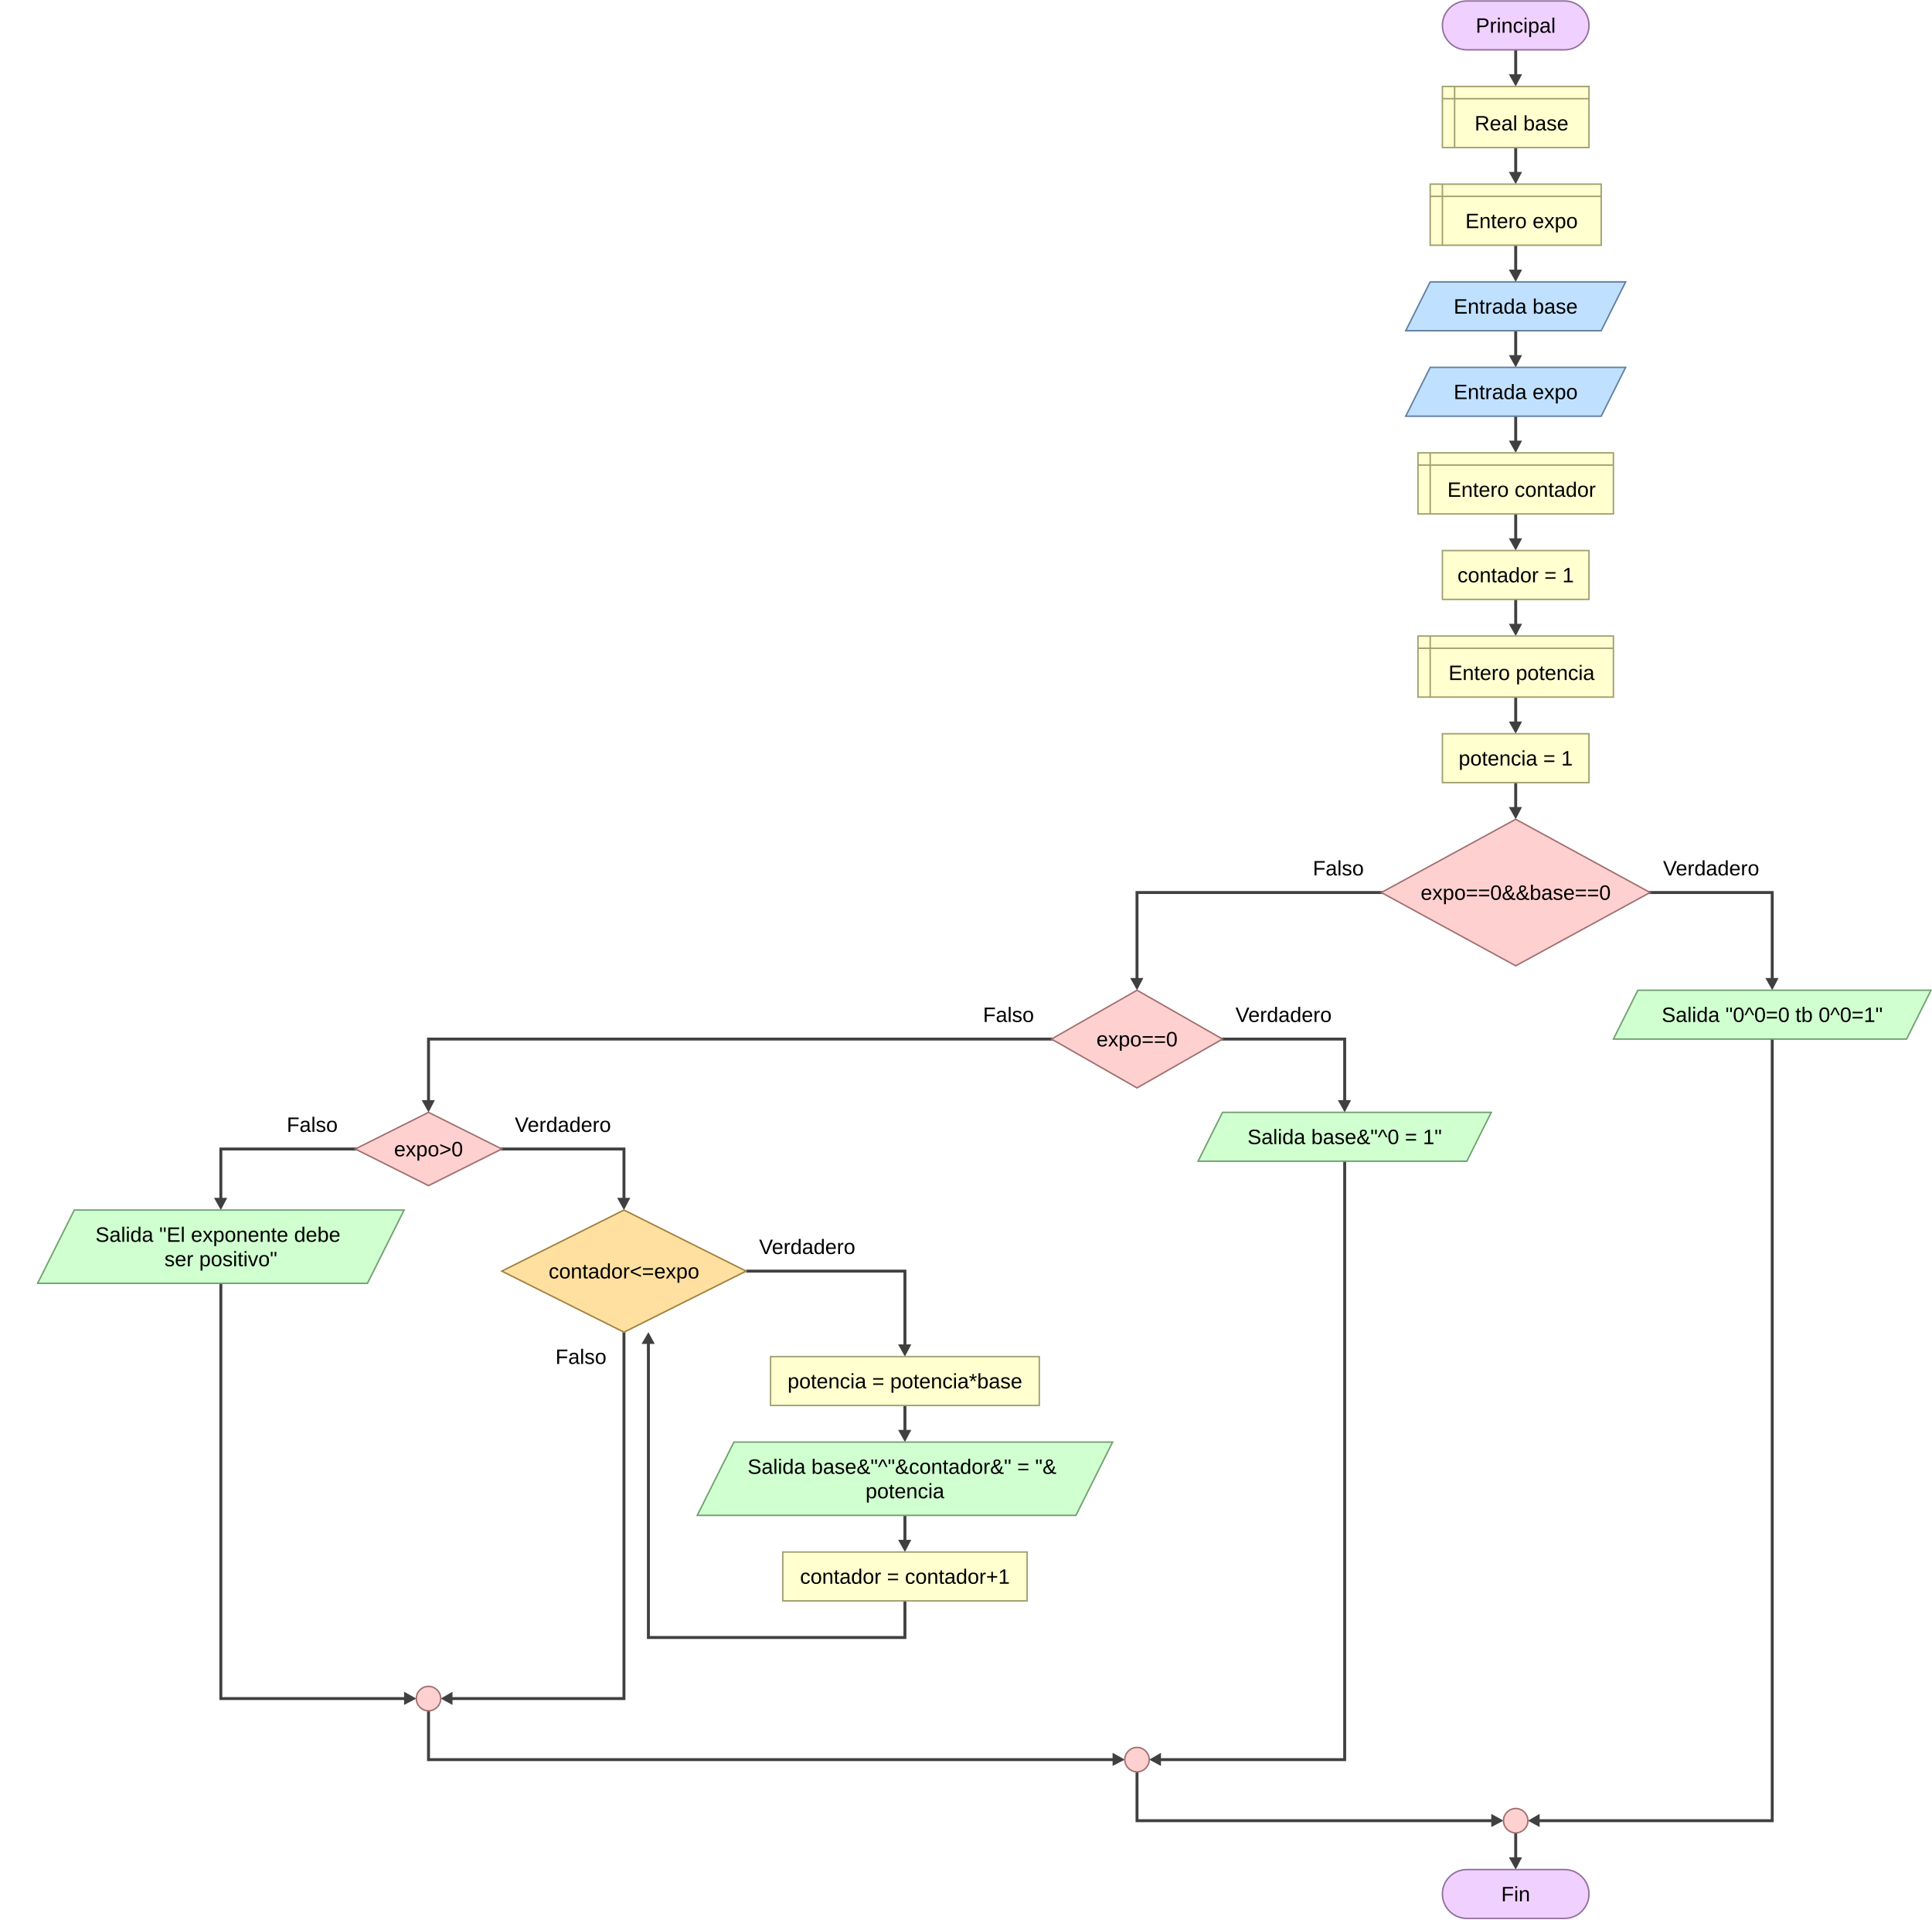
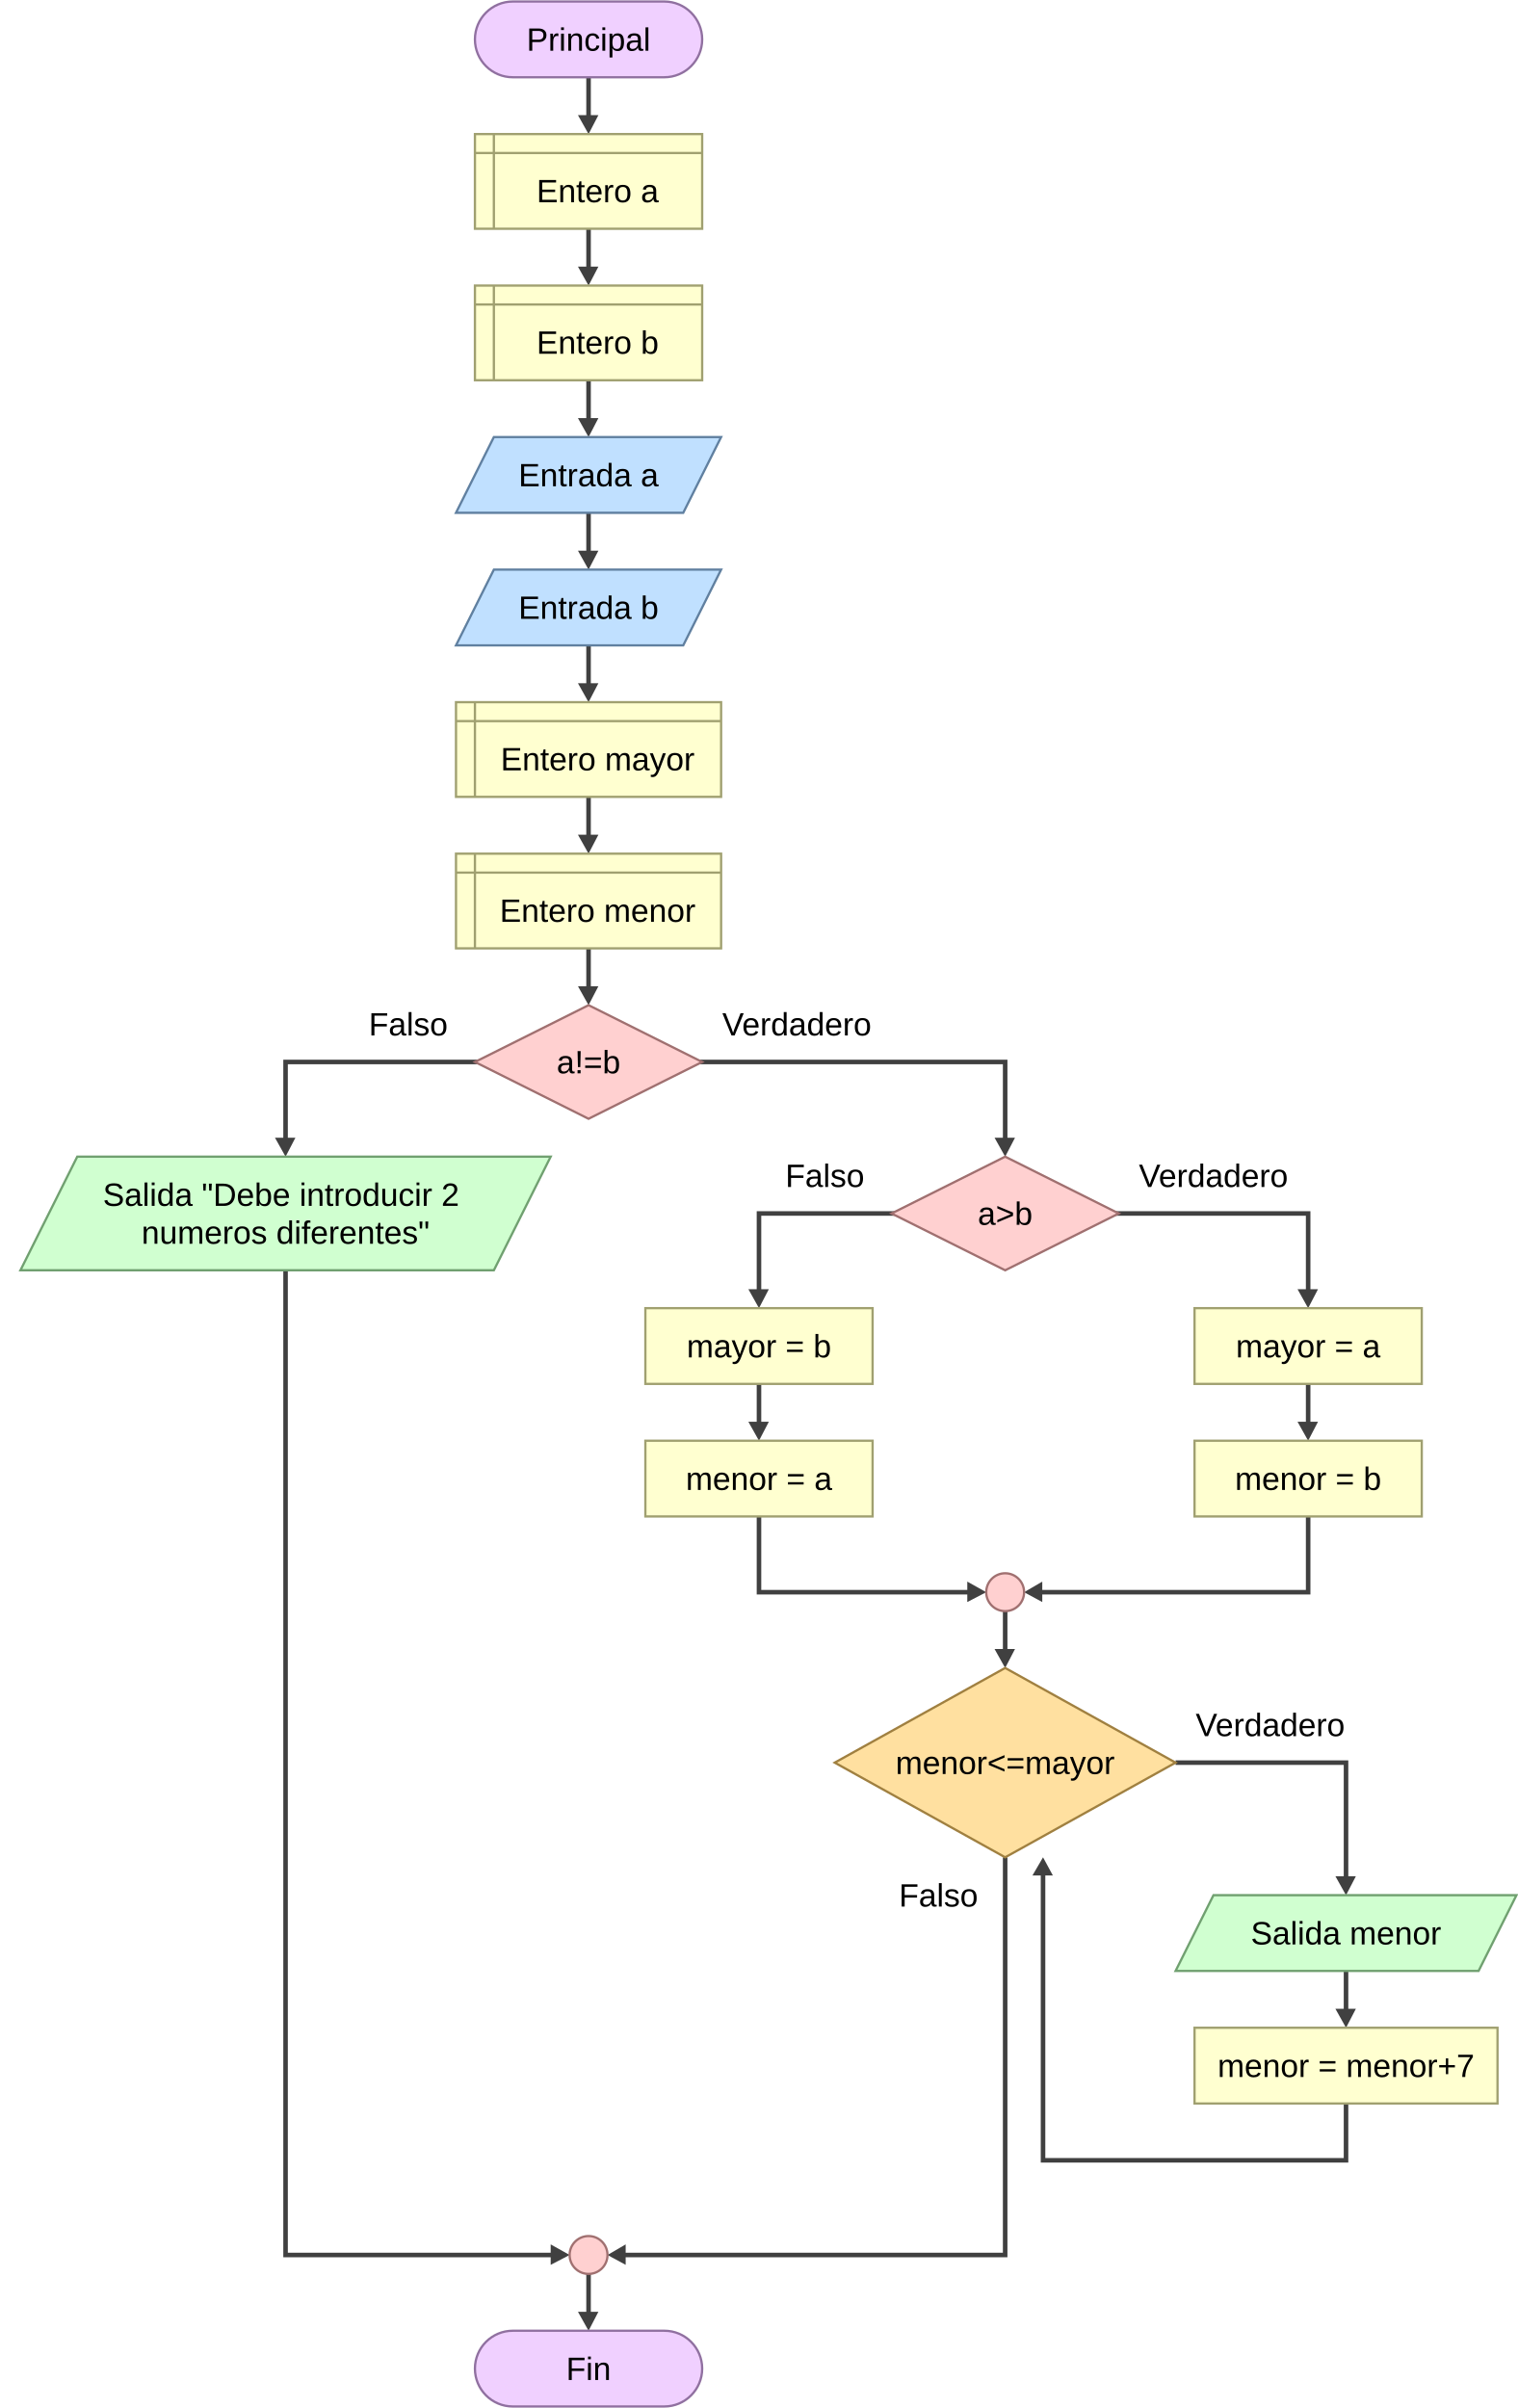
- <svg xmlns="http://www.w3.org/2000/svg" version="1.1" width="3954" height="3929">
+ <svg xmlns="http://www.w3.org/2000/svg" version="1.1" width="2004" height="3179">
  <g>
-     <polyline fill="none" stroke="#404040" stroke-width="6" stroke-dasharray="none" points="3102,102 3102,163" />
-     <polygon fill="#404040" stroke="none" points="3102,177 3115,152 3088,152" />
-     <polyline fill="none" stroke="#404040" stroke-width="6" stroke-dasharray="none" points="3102,3752 3102,3813" />
-     <polygon fill="#404040" stroke="none" points="3102,3827 3115,3802 3088,3802" />
+     <polyline fill="none" stroke="#404040" stroke-width="6" stroke-dasharray="none" points="777,102 777,163" />
+     <polygon fill="#404040" stroke="none" points="777,177 790,152 763,152" />
+     <polyline fill="none" stroke="#404040" stroke-width="6" stroke-dasharray="none" points="777,3002 777,3063" />
+     <polygon fill="#404040" stroke="none" points="777,3077 790,3052 763,3052" />
    <g>
-       <path fill="#F0D0FF" stroke="#9070A0" stroke-width="3" stroke-dasharray="none" d="M 3002,2 A 50 50, 0, 0 0, 3002 102 L 3202,102 A 50 50, 0, 0 0, 3202 2 Z" />
-       <text x="3102" y="17" fill="#000000" font-family="Arial" font-size="32pt" text-anchor="middle" direction="ltr">
-         <tspan x="3102" dy="50" unicode-bidi="embed">Principal</tspan>
+       <path fill="#F0D0FF" stroke="#9070A0" stroke-width="3" stroke-dasharray="none" d="M 677,2 A 50 50, 0, 0 0, 677 102 L 877,102 A 50 50, 0, 0 0, 877 2 Z" />
+       <text x="777" y="17" fill="#000000" font-family="Arial" font-size="32pt" text-anchor="middle" direction="ltr">
+         <tspan x="777" dy="50" unicode-bidi="embed">Principal</tspan>
      </text>
    </g>
    <g>
-       <path fill="#F0D0FF" stroke="#9070A0" stroke-width="3" stroke-dasharray="none" d="M 3002,3827 A 50 50, 0, 0 0, 3002 3927 L 3202,3927 A 50 50, 0, 0 0, 3202 3827 Z" />
-       <text x="3102" y="3842" fill="#000000" font-family="Arial" font-size="32pt" text-anchor="middle" direction="ltr">
-         <tspan x="3102" dy="50" unicode-bidi="embed">Fin</tspan>
+       <path fill="#F0D0FF" stroke="#9070A0" stroke-width="3" stroke-dasharray="none" d="M 677,3077 A 50 50, 0, 0 0, 677 3177 L 877,3177 A 50 50, 0, 0 0, 877 3077 Z" />
+       <text x="777" y="3092" fill="#000000" font-family="Arial" font-size="32pt" text-anchor="middle" direction="ltr">
+         <tspan x="777" dy="50" unicode-bidi="embed">Fin</tspan>
      </text>
    </g>
    <g>
-       <polyline fill="none" stroke="#404040" stroke-width="6" stroke-dasharray="none" points="3102,302 3102,363" />
-       <polygon fill="#404040" stroke="none" points="3102,377 3115,352 3088,352" />
-       <polyline fill="none" stroke="#404040" stroke-width="6" stroke-dasharray="none" points="3102,502 3102,563" />
-       <polygon fill="#404040" stroke="none" points="3102,577 3115,552 3088,552" />
-       <polyline fill="none" stroke="#404040" stroke-width="6" stroke-dasharray="none" points="3102,677 3102,738" />
-       <polygon fill="#404040" stroke="none" points="3102,752 3115,727 3088,727" />
-       <polyline fill="none" stroke="#404040" stroke-width="6" stroke-dasharray="none" points="3102,852 3102,913" />
-       <polygon fill="#404040" stroke="none" points="3102,927 3115,902 3088,902" />
-       <polyline fill="none" stroke="#404040" stroke-width="6" stroke-dasharray="none" points="3102,1052 3102,1113" />
-       <polygon fill="#404040" stroke="none" points="3102,1127 3115,1102 3088,1102" />
-       <polyline fill="none" stroke="#404040" stroke-width="6" stroke-dasharray="none" points="3102,1227 3102,1288" />
-       <polygon fill="#404040" stroke="none" points="3102,1302 3115,1277 3088,1277" />
-       <polyline fill="none" stroke="#404040" stroke-width="6" stroke-dasharray="none" points="3102,1427 3102,1488" />
-       <polygon fill="#404040" stroke="none" points="3102,1502 3115,1477 3088,1477" />
-       <polyline fill="none" stroke="#404040" stroke-width="6" stroke-dasharray="none" points="3102,1602 3102,1663" />
-       <polygon fill="#404040" stroke="none" points="3102,1677 3115,1652 3088,1652" />
-       <g>
-         <path fill="#FFFFD0" stroke="#A0A070" stroke-width="3" stroke-dasharray="none" d="M 2952,177 L 2952,302 L 3252,302 L 3252,177 Z" />
-         <polyline fill="none" stroke="#A0A070" stroke-width="3" stroke-dasharray="none" points="2952,202 3252,202" />
-         <polyline fill="none" stroke="#A0A070" stroke-width="3" stroke-dasharray="none" points="2977,177 2977,302" />
-         <text x="3114" y="217" fill="#000000" font-family="Arial" font-size="32pt" text-anchor="middle" direction="ltr">
-           <tspan x="3114" dy="50" unicode-bidi="embed">Real base</tspan>
-         </text>
-       </g>
-       <g>
-         <path fill="#FFFFD0" stroke="#A0A070" stroke-width="3" stroke-dasharray="none" d="M 2927,377 L 2927,502 L 3277,502 L 3277,377 Z" />
-         <polyline fill="none" stroke="#A0A070" stroke-width="3" stroke-dasharray="none" points="2927,402 3277,402" />
-         <polyline fill="none" stroke="#A0A070" stroke-width="3" stroke-dasharray="none" points="2952,377 2952,502" />
-         <text x="3114" y="417" fill="#000000" font-family="Arial" font-size="32pt" text-anchor="middle" direction="ltr">
-           <tspan x="3114" dy="50" unicode-bidi="embed">Entero expo</tspan>
-         </text>
-       </g>
-       <g>
-         <path fill="#C0E0FF" stroke="#6080A0" stroke-width="3" stroke-dasharray="none" d="M 2927,577 L 2877,677 L 3277,677 L 3327,577 Z" />
-         <text x="3102" y="592" fill="#000000" font-family="Arial" font-size="32pt" text-anchor="middle" direction="ltr">
-           <tspan x="3102" dy="50" unicode-bidi="embed">Entrada base</tspan>
-         </text>
-       </g>
-       <g>
-         <path fill="#C0E0FF" stroke="#6080A0" stroke-width="3" stroke-dasharray="none" d="M 2927,752 L 2877,852 L 3277,852 L 3327,752 Z" />
-         <text x="3102" y="767" fill="#000000" font-family="Arial" font-size="32pt" text-anchor="middle" direction="ltr">
-           <tspan x="3102" dy="50" unicode-bidi="embed">Entrada expo</tspan>
-         </text>
-       </g>
-       <g>
-         <path fill="#FFFFD0" stroke="#A0A070" stroke-width="3" stroke-dasharray="none" d="M 2902,927 L 2902,1052 L 3302,1052 L 3302,927 Z" />
-         <polyline fill="none" stroke="#A0A070" stroke-width="3" stroke-dasharray="none" points="2902,952 3302,952" />
-         <polyline fill="none" stroke="#A0A070" stroke-width="3" stroke-dasharray="none" points="2927,927 2927,1052" />
-         <text x="3114" y="967" fill="#000000" font-family="Arial" font-size="32pt" text-anchor="middle" direction="ltr">
-           <tspan x="3114" dy="50" unicode-bidi="embed">Entero contador</tspan>
-         </text>
-       </g>
-       <g>
-         <path fill="#FFFFD0" stroke="#A0A070" stroke-width="3" stroke-dasharray="none" d="M 2952,1127 L 2952,1227 L 3252,1227 L 3252,1127 Z" />
-         <text x="3102" y="1142" fill="#000000" font-family="Arial" font-size="32pt" text-anchor="middle" direction="ltr">
-           <tspan x="3102" dy="50" unicode-bidi="embed">contador = 1</tspan>
-         </text>
-       </g>
-       <g>
-         <path fill="#FFFFD0" stroke="#A0A070" stroke-width="3" stroke-dasharray="none" d="M 2902,1302 L 2902,1427 L 3302,1427 L 3302,1302 Z" />
-         <polyline fill="none" stroke="#A0A070" stroke-width="3" stroke-dasharray="none" points="2902,1327 3302,1327" />
-         <polyline fill="none" stroke="#A0A070" stroke-width="3" stroke-dasharray="none" points="2927,1302 2927,1427" />
-         <text x="3114" y="1342" fill="#000000" font-family="Arial" font-size="32pt" text-anchor="middle" direction="ltr">
-           <tspan x="3114" dy="50" unicode-bidi="embed">Entero potencia</tspan>
-         </text>
-       </g>
-       <g>
-         <path fill="#FFFFD0" stroke="#A0A070" stroke-width="3" stroke-dasharray="none" d="M 2952,1502 L 2952,1602 L 3252,1602 L 3252,1502 Z" />
-         <text x="3102" y="1517" fill="#000000" font-family="Arial" font-size="32pt" text-anchor="middle" direction="ltr">
-           <tspan x="3102" dy="50" unicode-bidi="embed">potencia = 1</tspan>
-         </text>
-       </g>
-       <g>
-         <polyline fill="none" stroke="#404040" stroke-width="6" stroke-dasharray="none" points="3352,1827 3627,1827 3627,2013" />
-         <polygon fill="#404040" stroke="none" points="3627,2027 3640,2002 3613,2002" />
-         <polyline fill="none" stroke="#404040" stroke-width="6" stroke-dasharray="none" points="3627,2127 3627,3727 3140,3727" />
-         <polygon fill="#404040" stroke="none" points="3127,3727 3151,3740 3151,3713" />
-         <polyline fill="none" stroke="#404040" stroke-width="6" stroke-dasharray="none" points="2852,1827 2327,1827 2327,2013" />
-         <polygon fill="#404040" stroke="none" points="2327,2027 2340,2002 2313,2002" />
-         <polyline fill="none" stroke="#404040" stroke-width="6" stroke-dasharray="none" points="2327,3627 2327,3727 3063,3727" />
-         <polygon fill="#404040" stroke="none" points="3077,3727 3052,3713 3052,3740" />
+       <polyline fill="none" stroke="#404040" stroke-width="6" stroke-dasharray="none" points="777,302 777,363" />
+       <polygon fill="#404040" stroke="none" points="777,377 790,352 763,352" />
+       <polyline fill="none" stroke="#404040" stroke-width="6" stroke-dasharray="none" points="777,502 777,563" />
+       <polygon fill="#404040" stroke="none" points="777,577 790,552 763,552" />
+       <polyline fill="none" stroke="#404040" stroke-width="6" stroke-dasharray="none" points="777,677 777,738" />
+       <polygon fill="#404040" stroke="none" points="777,752 790,727 763,727" />
+       <polyline fill="none" stroke="#404040" stroke-width="6" stroke-dasharray="none" points="777,852 777,913" />
+       <polygon fill="#404040" stroke="none" points="777,927 790,902 763,902" />
+       <polyline fill="none" stroke="#404040" stroke-width="6" stroke-dasharray="none" points="777,1052 777,1113" />
+       <polygon fill="#404040" stroke="none" points="777,1127 790,1102 763,1102" />
+       <polyline fill="none" stroke="#404040" stroke-width="6" stroke-dasharray="none" points="777,1252 777,1313" />
+       <polygon fill="#404040" stroke="none" points="777,1327 790,1302 763,1302" />
+       <g>
+         <path fill="#FFFFD0" stroke="#A0A070" stroke-width="3" stroke-dasharray="none" d="M 627,177 L 627,302 L 927,302 L 927,177 Z" />
+         <polyline fill="none" stroke="#A0A070" stroke-width="3" stroke-dasharray="none" points="627,202 927,202" />
+         <polyline fill="none" stroke="#A0A070" stroke-width="3" stroke-dasharray="none" points="652,177 652,302" />
+         <text x="789" y="217" fill="#000000" font-family="Arial" font-size="32pt" text-anchor="middle" direction="ltr">
+           <tspan x="789" dy="50" unicode-bidi="embed">Entero a</tspan>
+         </text>
+       </g>
+       <g>
+         <path fill="#FFFFD0" stroke="#A0A070" stroke-width="3" stroke-dasharray="none" d="M 627,377 L 627,502 L 927,502 L 927,377 Z" />
+         <polyline fill="none" stroke="#A0A070" stroke-width="3" stroke-dasharray="none" points="627,402 927,402" />
+         <polyline fill="none" stroke="#A0A070" stroke-width="3" stroke-dasharray="none" points="652,377 652,502" />
+         <text x="789" y="417" fill="#000000" font-family="Arial" font-size="32pt" text-anchor="middle" direction="ltr">
+           <tspan x="789" dy="50" unicode-bidi="embed">Entero b</tspan>
+         </text>
+       </g>
+       <g>
+         <path fill="#C0E0FF" stroke="#6080A0" stroke-width="3" stroke-dasharray="none" d="M 652,577 L 602,677 L 902,677 L 952,577 Z" />
+         <text x="777" y="592" fill="#000000" font-family="Arial" font-size="32pt" text-anchor="middle" direction="ltr">
+           <tspan x="777" dy="50" unicode-bidi="embed">Entrada a</tspan>
+         </text>
+       </g>
+       <g>
+         <path fill="#C0E0FF" stroke="#6080A0" stroke-width="3" stroke-dasharray="none" d="M 652,752 L 602,852 L 902,852 L 952,752 Z" />
+         <text x="777" y="767" fill="#000000" font-family="Arial" font-size="32pt" text-anchor="middle" direction="ltr">
+           <tspan x="777" dy="50" unicode-bidi="embed">Entrada b</tspan>
+         </text>
+       </g>
+       <g>
+         <path fill="#FFFFD0" stroke="#A0A070" stroke-width="3" stroke-dasharray="none" d="M 602,927 L 602,1052 L 952,1052 L 952,927 Z" />
+         <polyline fill="none" stroke="#A0A070" stroke-width="3" stroke-dasharray="none" points="602,952 952,952" />
+         <polyline fill="none" stroke="#A0A070" stroke-width="3" stroke-dasharray="none" points="627,927 627,1052" />
+         <text x="789" y="967" fill="#000000" font-family="Arial" font-size="32pt" text-anchor="middle" direction="ltr">
+           <tspan x="789" dy="50" unicode-bidi="embed">Entero mayor</tspan>
+         </text>
+       </g>
+       <g>
+         <path fill="#FFFFD0" stroke="#A0A070" stroke-width="3" stroke-dasharray="none" d="M 602,1127 L 602,1252 L 952,1252 L 952,1127 Z" />
+         <polyline fill="none" stroke="#A0A070" stroke-width="3" stroke-dasharray="none" points="602,1152 952,1152" />
+         <polyline fill="none" stroke="#A0A070" stroke-width="3" stroke-dasharray="none" points="627,1127 627,1252" />
+         <text x="789" y="1167" fill="#000000" font-family="Arial" font-size="32pt" text-anchor="middle" direction="ltr">
+           <tspan x="789" dy="50" unicode-bidi="embed">Entero menor</tspan>
+         </text>
+       </g>
+       <g>
+         <polyline fill="none" stroke="#404040" stroke-width="6" stroke-dasharray="none" points="902,1402 1327,1402 1327,1513" />
+         <polygon fill="#404040" stroke="none" points="1327,1527 1340,1502 1313,1502" />
+         <polyline fill="none" stroke="#404040" stroke-width="6" stroke-dasharray="none" points="1327,2452 1327,2977 815,2977" />
+         <polygon fill="#404040" stroke="none" points="802,2977 826,2990 826,2963" />
+         <polyline fill="none" stroke="#404040" stroke-width="6" stroke-dasharray="none" points="652,1402 377,1402 377,1513" />
+         <polygon fill="#404040" stroke="none" points="377,1527 390,1502 363,1502" />
+         <polyline fill="none" stroke="#404040" stroke-width="6" stroke-dasharray="none" points="377,1677 377,2977 738,2977" />
+         <polygon fill="#404040" stroke="none" points="752,2977 727,2963 727,2990" />
        <g>
-           <path fill="#FFD0D0" stroke="#A07070" stroke-width="3" stroke-dasharray="none" d="M 3102,1677 L 2827,1827 L 3102,1977 L 3377,1827 Z" />
-           <text x="3102" y="1792" fill="#000000" font-family="Arial" font-size="32pt" text-anchor="middle" direction="ltr">
-             <tspan x="3102" dy="50" unicode-bidi="embed">expo==0&amp;&amp;base==0</tspan>
+           <path fill="#FFD0D0" stroke="#A07070" stroke-width="3" stroke-dasharray="none" d="M 777,1327 L 627,1402 L 777,1477 L 927,1402 Z" />
+           <text x="777" y="1367" fill="#000000" font-family="Arial" font-size="32pt" text-anchor="middle" direction="ltr">
+             <tspan x="777" dy="50" unicode-bidi="embed">a!=b</tspan>
          </text>
        </g>
        <g>
-           <path fill="#D0FFD0" stroke="#70A070" stroke-width="3" stroke-dasharray="none" d="M 3352,2027 L 3302,2127 L 3902,2127 L 3952,2027 Z" />
-           <text x="3627" y="2042" fill="#000000" font-family="Arial" font-size="32pt" text-anchor="middle" direction="ltr">
-             <tspan x="3627" dy="50" unicode-bidi="embed">Salida "0^0=0  tb 0^0=1"</tspan>
+           <polyline fill="none" stroke="#404040" stroke-width="6" stroke-dasharray="none" points="1327,2127 1327,2188" />
+           <polygon fill="#404040" stroke="none" points="1327,2202 1340,2177 1313,2177" />
+           <g>
+             <polyline fill="none" stroke="#404040" stroke-width="6" stroke-dasharray="none" points="1452,1602 1727,1602 1727,1713" />
+             <polygon fill="#404040" stroke="none" points="1727,1727 1740,1702 1713,1702" />
+             <polyline fill="none" stroke="#404040" stroke-width="6" stroke-dasharray="none" points="1727,2002 1727,2102 1365,2102" />
+             <polygon fill="#404040" stroke="none" points="1352,2102 1376,2115 1376,2088" />
+             <polyline fill="none" stroke="#404040" stroke-width="6" stroke-dasharray="none" points="1202,1602 1002,1602 1002,1713" />
+             <polygon fill="#404040" stroke="none" points="1002,1727 1015,1702 988,1702" />
+             <polyline fill="none" stroke="#404040" stroke-width="6" stroke-dasharray="none" points="1002,2002 1002,2102 1288,2102" />
+             <polygon fill="#404040" stroke="none" points="1302,2102 1277,2088 1277,2115" />
+             <g>
+               <path fill="#FFD0D0" stroke="#A07070" stroke-width="3" stroke-dasharray="none" d="M 1327,1527 L 1177,1602 L 1327,1677 L 1477,1602 Z" />
+               <text x="1327" y="1567" fill="#000000" font-family="Arial" font-size="32pt" text-anchor="middle" direction="ltr">
+                 <tspan x="1327" dy="50" unicode-bidi="embed">a&gt;b</tspan>
+               </text>
+             </g>
+             <g>
+               <polyline fill="none" stroke="#404040" stroke-width="6" stroke-dasharray="none" points="1727,1827 1727,1888" />
+               <polygon fill="#404040" stroke="none" points="1727,1902 1740,1877 1713,1877" />
+               <g>
+                 <path fill="#FFFFD0" stroke="#A0A070" stroke-width="3" stroke-dasharray="none" d="M 1577,1727 L 1577,1827 L 1877,1827 L 1877,1727 Z" />
+                 <text x="1727" y="1742" fill="#000000" font-family="Arial" font-size="32pt" text-anchor="middle" direction="ltr">
+                   <tspan x="1727" dy="50" unicode-bidi="embed">mayor = a</tspan>
+                 </text>
+               </g>
+               <g>
+                 <path fill="#FFFFD0" stroke="#A0A070" stroke-width="3" stroke-dasharray="none" d="M 1577,1902 L 1577,2002 L 1877,2002 L 1877,1902 Z" />
+                 <text x="1727" y="1917" fill="#000000" font-family="Arial" font-size="32pt" text-anchor="middle" direction="ltr">
+                   <tspan x="1727" dy="50" unicode-bidi="embed">menor = b</tspan>
+                 </text>
+               </g>
+             </g>
+             <g>
+               <polyline fill="none" stroke="#404040" stroke-width="6" stroke-dasharray="none" points="1002,1827 1002,1888" />
+               <polygon fill="#404040" stroke="none" points="1002,1902 1015,1877 988,1877" />
+               <g>
+                 <path fill="#FFFFD0" stroke="#A0A070" stroke-width="3" stroke-dasharray="none" d="M 852,1727 L 852,1827 L 1152,1827 L 1152,1727 Z" />
+                 <text x="1002" y="1742" fill="#000000" font-family="Arial" font-size="32pt" text-anchor="middle" direction="ltr">
+                   <tspan x="1002" dy="50" unicode-bidi="embed">mayor = b</tspan>
+                 </text>
+               </g>
+               <g>
+                 <path fill="#FFFFD0" stroke="#A0A070" stroke-width="3" stroke-dasharray="none" d="M 852,1902 L 852,2002 L 1152,2002 L 1152,1902 Z" />
+                 <text x="1002" y="1917" fill="#000000" font-family="Arial" font-size="32pt" text-anchor="middle" direction="ltr">
+                   <tspan x="1002" dy="50" unicode-bidi="embed">menor = a</tspan>
+                 </text>
+               </g>
+             </g>
+             <ellipse cx="1327" cy="2102" rx="25" ry="25" fill="#FFD0D0" stroke="#A07070" stroke-width="3" />
+             <text x="1602" y="1517" fill="#000000" font-family="Arial" font-size="32pt" text-anchor="middle" direction="ltr">
+               <tspan x="1602" dy="50" unicode-bidi="embed">Verdadero</tspan>
+             </text>
+             <text x="1089" y="1517" fill="#000000" font-family="Arial" font-size="32pt" text-anchor="middle" direction="ltr">
+               <tspan x="1089" dy="50" unicode-bidi="embed">Falso</tspan>
+             </text>
+           </g>
+           <g>
+             <polyline fill="none" stroke="#404040" stroke-width="6" stroke-dasharray="none" points="1552,2327 1777,2327 1777,2488" />
+             <polygon fill="#404040" stroke="none" points="1777,2502 1790,2477 1763,2477" />
+             <polyline fill="none" stroke="#404040" stroke-width="6" stroke-dasharray="none" points="1777,2777 1777,2852 1377,2852 1377,2465" />
+             <polygon fill="#404040" stroke="none" points="1377,2452 1363,2476 1390,2476" />
+             <g>
+               <polyline fill="none" stroke="#404040" stroke-width="6" stroke-dasharray="none" points="1777,2602 1777,2663" />
+               <polygon fill="#404040" stroke="none" points="1777,2677 1790,2652 1763,2652" />
+               <g>
+                 <path fill="#D0FFD0" stroke="#70A070" stroke-width="3" stroke-dasharray="none" d="M 1602,2502 L 1552,2602 L 1952,2602 L 2002,2502 Z" />
+                 <text x="1777" y="2517" fill="#000000" font-family="Arial" font-size="32pt" text-anchor="middle" direction="ltr">
+                   <tspan x="1777" dy="50" unicode-bidi="embed">Salida menor</tspan>
+                 </text>
+               </g>
+               <g>
+                 <path fill="#FFFFD0" stroke="#A0A070" stroke-width="3" stroke-dasharray="none" d="M 1577,2677 L 1577,2777 L 1977,2777 L 1977,2677 Z" />
+                 <text x="1777" y="2692" fill="#000000" font-family="Arial" font-size="32pt" text-anchor="middle" direction="ltr">
+                   <tspan x="1777" dy="50" unicode-bidi="embed">menor = menor+7</tspan>
+                 </text>
+               </g>
+             </g>
+             <g>
+               <path fill="#FFE0A0" stroke="#A08040" stroke-width="3" stroke-dasharray="none" d="M 1327,2202 L 1102,2327 L 1327,2452 L 1552,2327 Z" />
+               <text x="1327" y="2292" fill="#000000" font-family="Arial" font-size="32pt" text-anchor="middle" direction="ltr">
+                 <tspan x="1327" dy="50" unicode-bidi="embed">menor&lt;=mayor</tspan>
+               </text>
+             </g>
+             <text x="1677" y="2242" fill="#000000" font-family="Arial" font-size="32pt" text-anchor="middle" direction="ltr">
+               <tspan x="1677" dy="50" unicode-bidi="embed">Verdadero</tspan>
+             </text>
+             <text x="1239" y="2467" fill="#000000" font-family="Arial" font-size="32pt" text-anchor="middle" direction="ltr">
+               <tspan x="1239" dy="50" unicode-bidi="embed">Falso</tspan>
+             </text>
+           </g>
+         </g>
+         <g>
+           <path fill="#D0FFD0" stroke="#70A070" stroke-width="3" stroke-dasharray="none" d="M 102,1527 L 27,1677 L 652,1677 L 727,1527 Z" />
+           <text x="377" y="1542" fill="#000000" font-family="Arial" font-size="32pt" text-anchor="middle" direction="ltr">
+             <tspan x="377" dy="50" unicode-bidi="embed">Salida "Debe introducir 2</tspan>
+             <tspan x="377" dy="50" unicode-bidi="embed"> numeros diferentes"</tspan>
          </text>
        </g>
-         <g>
-           <polyline fill="none" stroke="#404040" stroke-width="6" stroke-dasharray="none" points="2477,2127 2752,2127 2752,2263" />
-           <polygon fill="#404040" stroke="none" points="2752,2277 2765,2252 2738,2252" />
-           <polyline fill="none" stroke="#404040" stroke-width="6" stroke-dasharray="none" points="2752,2377 2752,3602 2365,3602" />
-           <polygon fill="#404040" stroke="none" points="2352,3602 2376,3615 2376,3588" />
-           <polyline fill="none" stroke="#404040" stroke-width="6" stroke-dasharray="none" points="2177,2127 877,2127 877,2263" />
-           <polygon fill="#404040" stroke="none" points="877,2277 890,2252 863,2252" />
-           <polyline fill="none" stroke="#404040" stroke-width="6" stroke-dasharray="none" points="877,3502 877,3602 2288,3602" />
-           <polygon fill="#404040" stroke="none" points="2302,3602 2277,3588 2277,3615" />
-           <g>
-             <path fill="#FFD0D0" stroke="#A07070" stroke-width="3" stroke-dasharray="none" d="M 2327,2027 L 2152,2127 L 2327,2227 L 2502,2127 Z" />
-             <text x="2327" y="2092" fill="#000000" font-family="Arial" font-size="32pt" text-anchor="middle" direction="ltr">
-               <tspan x="2327" dy="50" unicode-bidi="embed">expo==0</tspan>
-             </text>
-           </g>
-           <g>
-             <path fill="#D0FFD0" stroke="#70A070" stroke-width="3" stroke-dasharray="none" d="M 2502,2277 L 2452,2377 L 3002,2377 L 3052,2277 Z" />
-             <text x="2752" y="2292" fill="#000000" font-family="Arial" font-size="32pt" text-anchor="middle" direction="ltr">
-               <tspan x="2752" dy="50" unicode-bidi="embed">Salida base&amp;"^0 = 1"</tspan>
-             </text>
-           </g>
-           <g>
-             <polyline fill="none" stroke="#404040" stroke-width="6" stroke-dasharray="none" points="1002,2352 1277,2352 1277,2463" />
-             <polygon fill="#404040" stroke="none" points="1277,2477 1290,2452 1263,2452" />
-             <polyline fill="none" stroke="#404040" stroke-width="6" stroke-dasharray="none" points="1277,2727 1277,3477 915,3477" />
-             <polygon fill="#404040" stroke="none" points="902,3477 926,3490 926,3463" />
-             <polyline fill="none" stroke="#404040" stroke-width="6" stroke-dasharray="none" points="752,2352 452,2352 452,2463" />
-             <polygon fill="#404040" stroke="none" points="452,2477 465,2452 438,2452" />
-             <polyline fill="none" stroke="#404040" stroke-width="6" stroke-dasharray="none" points="452,2627 452,3477 838,3477" />
-             <polygon fill="#404040" stroke="none" points="852,3477 827,3463 827,3490" />
-             <g>
-               <path fill="#FFD0D0" stroke="#A07070" stroke-width="3" stroke-dasharray="none" d="M 877,2277 L 727,2352 L 877,2427 L 1027,2352 Z" />
-               <text x="877" y="2317" fill="#000000" font-family="Arial" font-size="32pt" text-anchor="middle" direction="ltr">
-                 <tspan x="877" dy="50" unicode-bidi="embed">expo&gt;0</tspan>
-               </text>
-             </g>
-             <g>
-               <polyline fill="none" stroke="#404040" stroke-width="6" stroke-dasharray="none" points="1527,2602 1852,2602 1852,2763" />
-               <polygon fill="#404040" stroke="none" points="1852,2777 1865,2752 1838,2752" />
-               <polyline fill="none" stroke="#404040" stroke-width="6" stroke-dasharray="none" points="1852,3277 1852,3352 1327,3352 1327,2740" />
-               <polygon fill="#404040" stroke="none" points="1327,2727 1313,2751 1340,2751" />
-               <g>
-                 <polyline fill="none" stroke="#404040" stroke-width="6" stroke-dasharray="none" points="1852,2877 1852,2938" />
-                 <polygon fill="#404040" stroke="none" points="1852,2952 1865,2927 1838,2927" />
-                 <polyline fill="none" stroke="#404040" stroke-width="6" stroke-dasharray="none" points="1852,3102 1852,3163" />
-                 <polygon fill="#404040" stroke="none" points="1852,3177 1865,3152 1838,3152" />
-                 <g>
-                   <path fill="#FFFFD0" stroke="#A0A070" stroke-width="3" stroke-dasharray="none" d="M 1577,2777 L 1577,2877 L 2127,2877 L 2127,2777 Z" />
-                   <text x="1852" y="2792" fill="#000000" font-family="Arial" font-size="32pt" text-anchor="middle" direction="ltr">
-                     <tspan x="1852" dy="50" unicode-bidi="embed">potencia = potencia*base</tspan>
-                   </text>
-                 </g>
-                 <g>
-                   <path fill="#D0FFD0" stroke="#70A070" stroke-width="3" stroke-dasharray="none" d="M 1502,2952 L 1427,3102 L 2202,3102 L 2277,2952 Z" />
-                   <text x="1852" y="2967" fill="#000000" font-family="Arial" font-size="32pt" text-anchor="middle" direction="ltr">
-                     <tspan x="1852" dy="50" unicode-bidi="embed">Salida base&amp;"^"&amp;contador&amp;" = "&amp;</tspan>
-                     <tspan x="1852" dy="50" unicode-bidi="embed">potencia</tspan>
-                   </text>
-                 </g>
-                 <g>
-                   <path fill="#FFFFD0" stroke="#A0A070" stroke-width="3" stroke-dasharray="none" d="M 1602,3177 L 1602,3277 L 2102,3277 L 2102,3177 Z" />
-                   <text x="1852" y="3192" fill="#000000" font-family="Arial" font-size="32pt" text-anchor="middle" direction="ltr">
-                     <tspan x="1852" dy="50" unicode-bidi="embed">contador = contador+1</tspan>
-                   </text>
-                 </g>
-               </g>
-               <g>
-                 <path fill="#FFE0A0" stroke="#A08040" stroke-width="3" stroke-dasharray="none" d="M 1277,2477 L 1027,2602 L 1277,2727 L 1527,2602 Z" />
-                 <text x="1277" y="2567" fill="#000000" font-family="Arial" font-size="32pt" text-anchor="middle" direction="ltr">
-                   <tspan x="1277" dy="50" unicode-bidi="embed">contador&lt;=expo</tspan>
-                 </text>
-               </g>
-               <text x="1652" y="2517" fill="#000000" font-family="Arial" font-size="32pt" text-anchor="middle" direction="ltr">
-                 <tspan x="1652" dy="50" unicode-bidi="embed">Verdadero</tspan>
-               </text>
-               <text x="1189" y="2742" fill="#000000" font-family="Arial" font-size="32pt" text-anchor="middle" direction="ltr">
-                 <tspan x="1189" dy="50" unicode-bidi="embed">Falso</tspan>
-               </text>
-             </g>
-             <g>
-               <path fill="#D0FFD0" stroke="#70A070" stroke-width="3" stroke-dasharray="none" d="M 152,2477 L 77,2627 L 752,2627 L 827,2477 Z" />
-               <text x="452" y="2492" fill="#000000" font-family="Arial" font-size="32pt" text-anchor="middle" direction="ltr">
-                 <tspan x="452" dy="50" unicode-bidi="embed">Salida "El exponente debe</tspan>
-                 <tspan x="452" dy="50" unicode-bidi="embed"> ser positivo"</tspan>
-               </text>
-             </g>
-             <ellipse cx="877" cy="3477" rx="25" ry="25" fill="#FFD0D0" stroke="#A07070" stroke-width="3" />
-             <text x="1152" y="2267" fill="#000000" font-family="Arial" font-size="32pt" text-anchor="middle" direction="ltr">
-               <tspan x="1152" dy="50" unicode-bidi="embed">Verdadero</tspan>
-             </text>
-             <text x="639" y="2267" fill="#000000" font-family="Arial" font-size="32pt" text-anchor="middle" direction="ltr">
-               <tspan x="639" dy="50" unicode-bidi="embed">Falso</tspan>
-             </text>
-           </g>
-           <ellipse cx="2327" cy="3602" rx="25" ry="25" fill="#FFD0D0" stroke="#A07070" stroke-width="3" />
-           <text x="2627" y="2042" fill="#000000" font-family="Arial" font-size="32pt" text-anchor="middle" direction="ltr">
-             <tspan x="2627" dy="50" unicode-bidi="embed">Verdadero</tspan>
-           </text>
-           <text x="2064" y="2042" fill="#000000" font-family="Arial" font-size="32pt" text-anchor="middle" direction="ltr">
-             <tspan x="2064" dy="50" unicode-bidi="embed">Falso</tspan>
-           </text>
-         </g>
-         <ellipse cx="3102" cy="3727" rx="25" ry="25" fill="#FFD0D0" stroke="#A07070" stroke-width="3" />
-         <text x="3502" y="1742" fill="#000000" font-family="Arial" font-size="32pt" text-anchor="middle" direction="ltr">
-           <tspan x="3502" dy="50" unicode-bidi="embed">Verdadero</tspan>
-         </text>
-         <text x="2739" y="1742" fill="#000000" font-family="Arial" font-size="32pt" text-anchor="middle" direction="ltr">
-           <tspan x="2739" dy="50" unicode-bidi="embed">Falso</tspan>
+         <ellipse cx="777" cy="2977" rx="25" ry="25" fill="#FFD0D0" stroke="#A07070" stroke-width="3" />
+         <text x="1052" y="1317" fill="#000000" font-family="Arial" font-size="32pt" text-anchor="middle" direction="ltr">
+           <tspan x="1052" dy="50" unicode-bidi="embed">Verdadero</tspan>
+         </text>
+         <text x="539" y="1317" fill="#000000" font-family="Arial" font-size="32pt" text-anchor="middle" direction="ltr">
+           <tspan x="539" dy="50" unicode-bidi="embed">Falso</tspan>
        </text>
      </g>
    </g>
  </g>
</svg>
